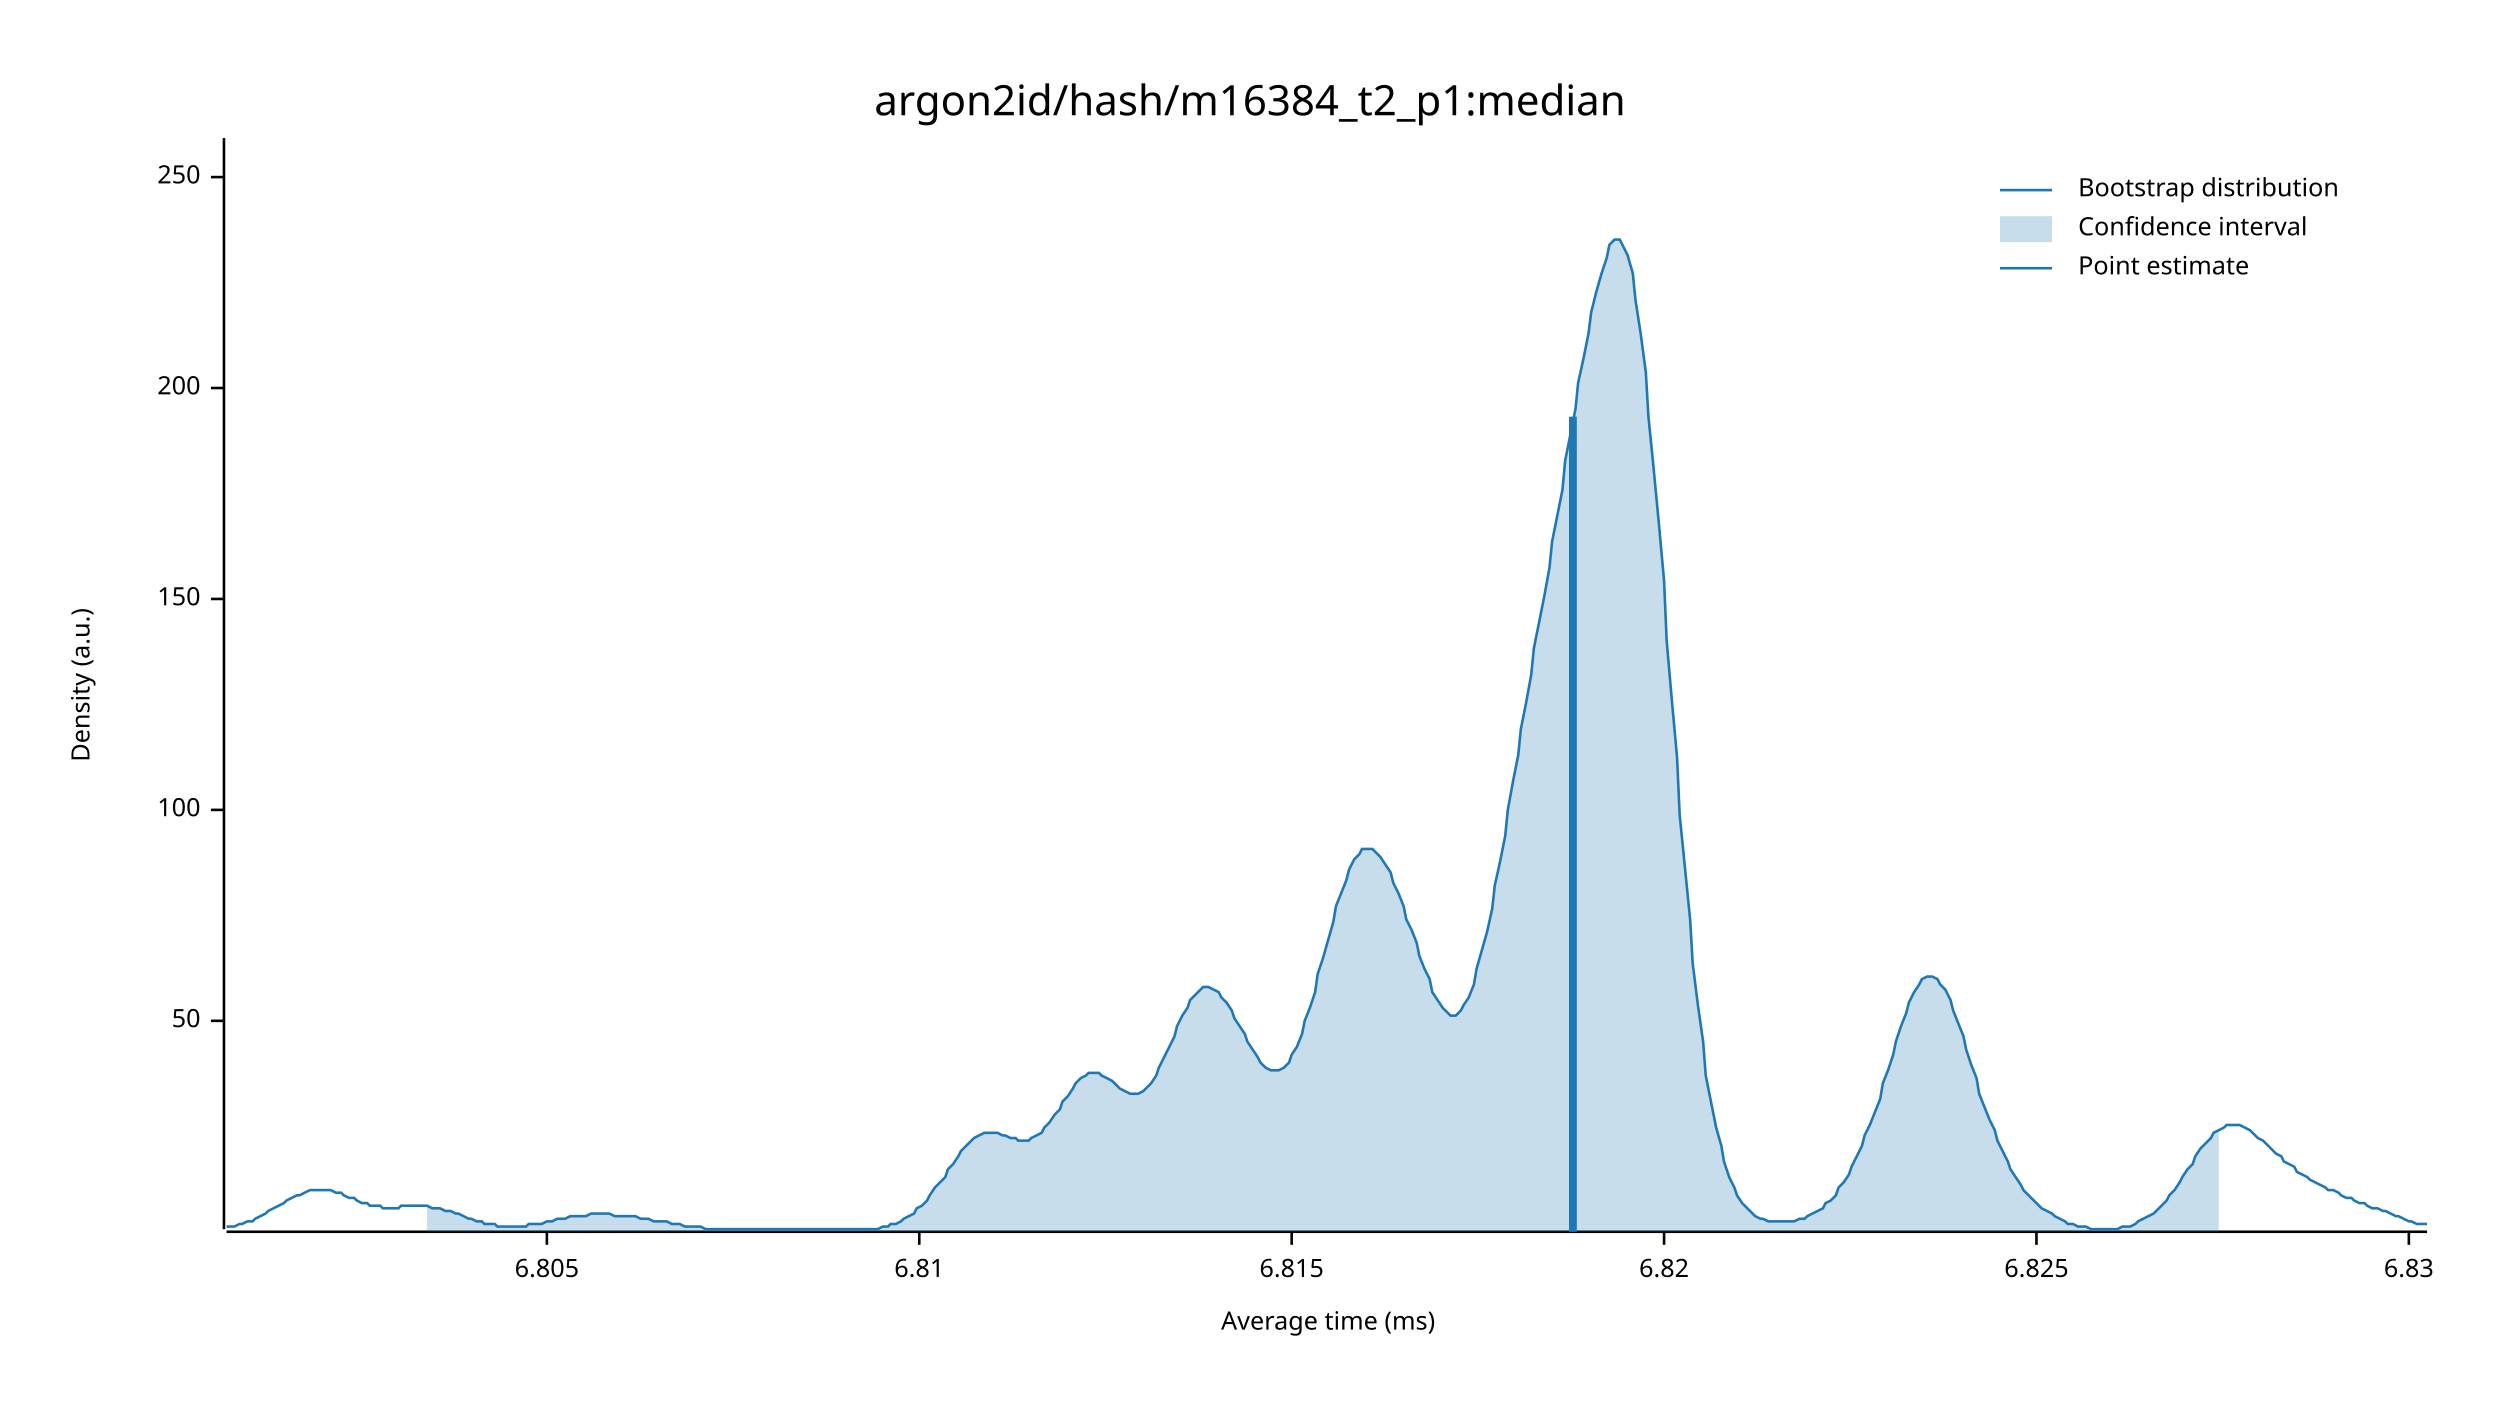
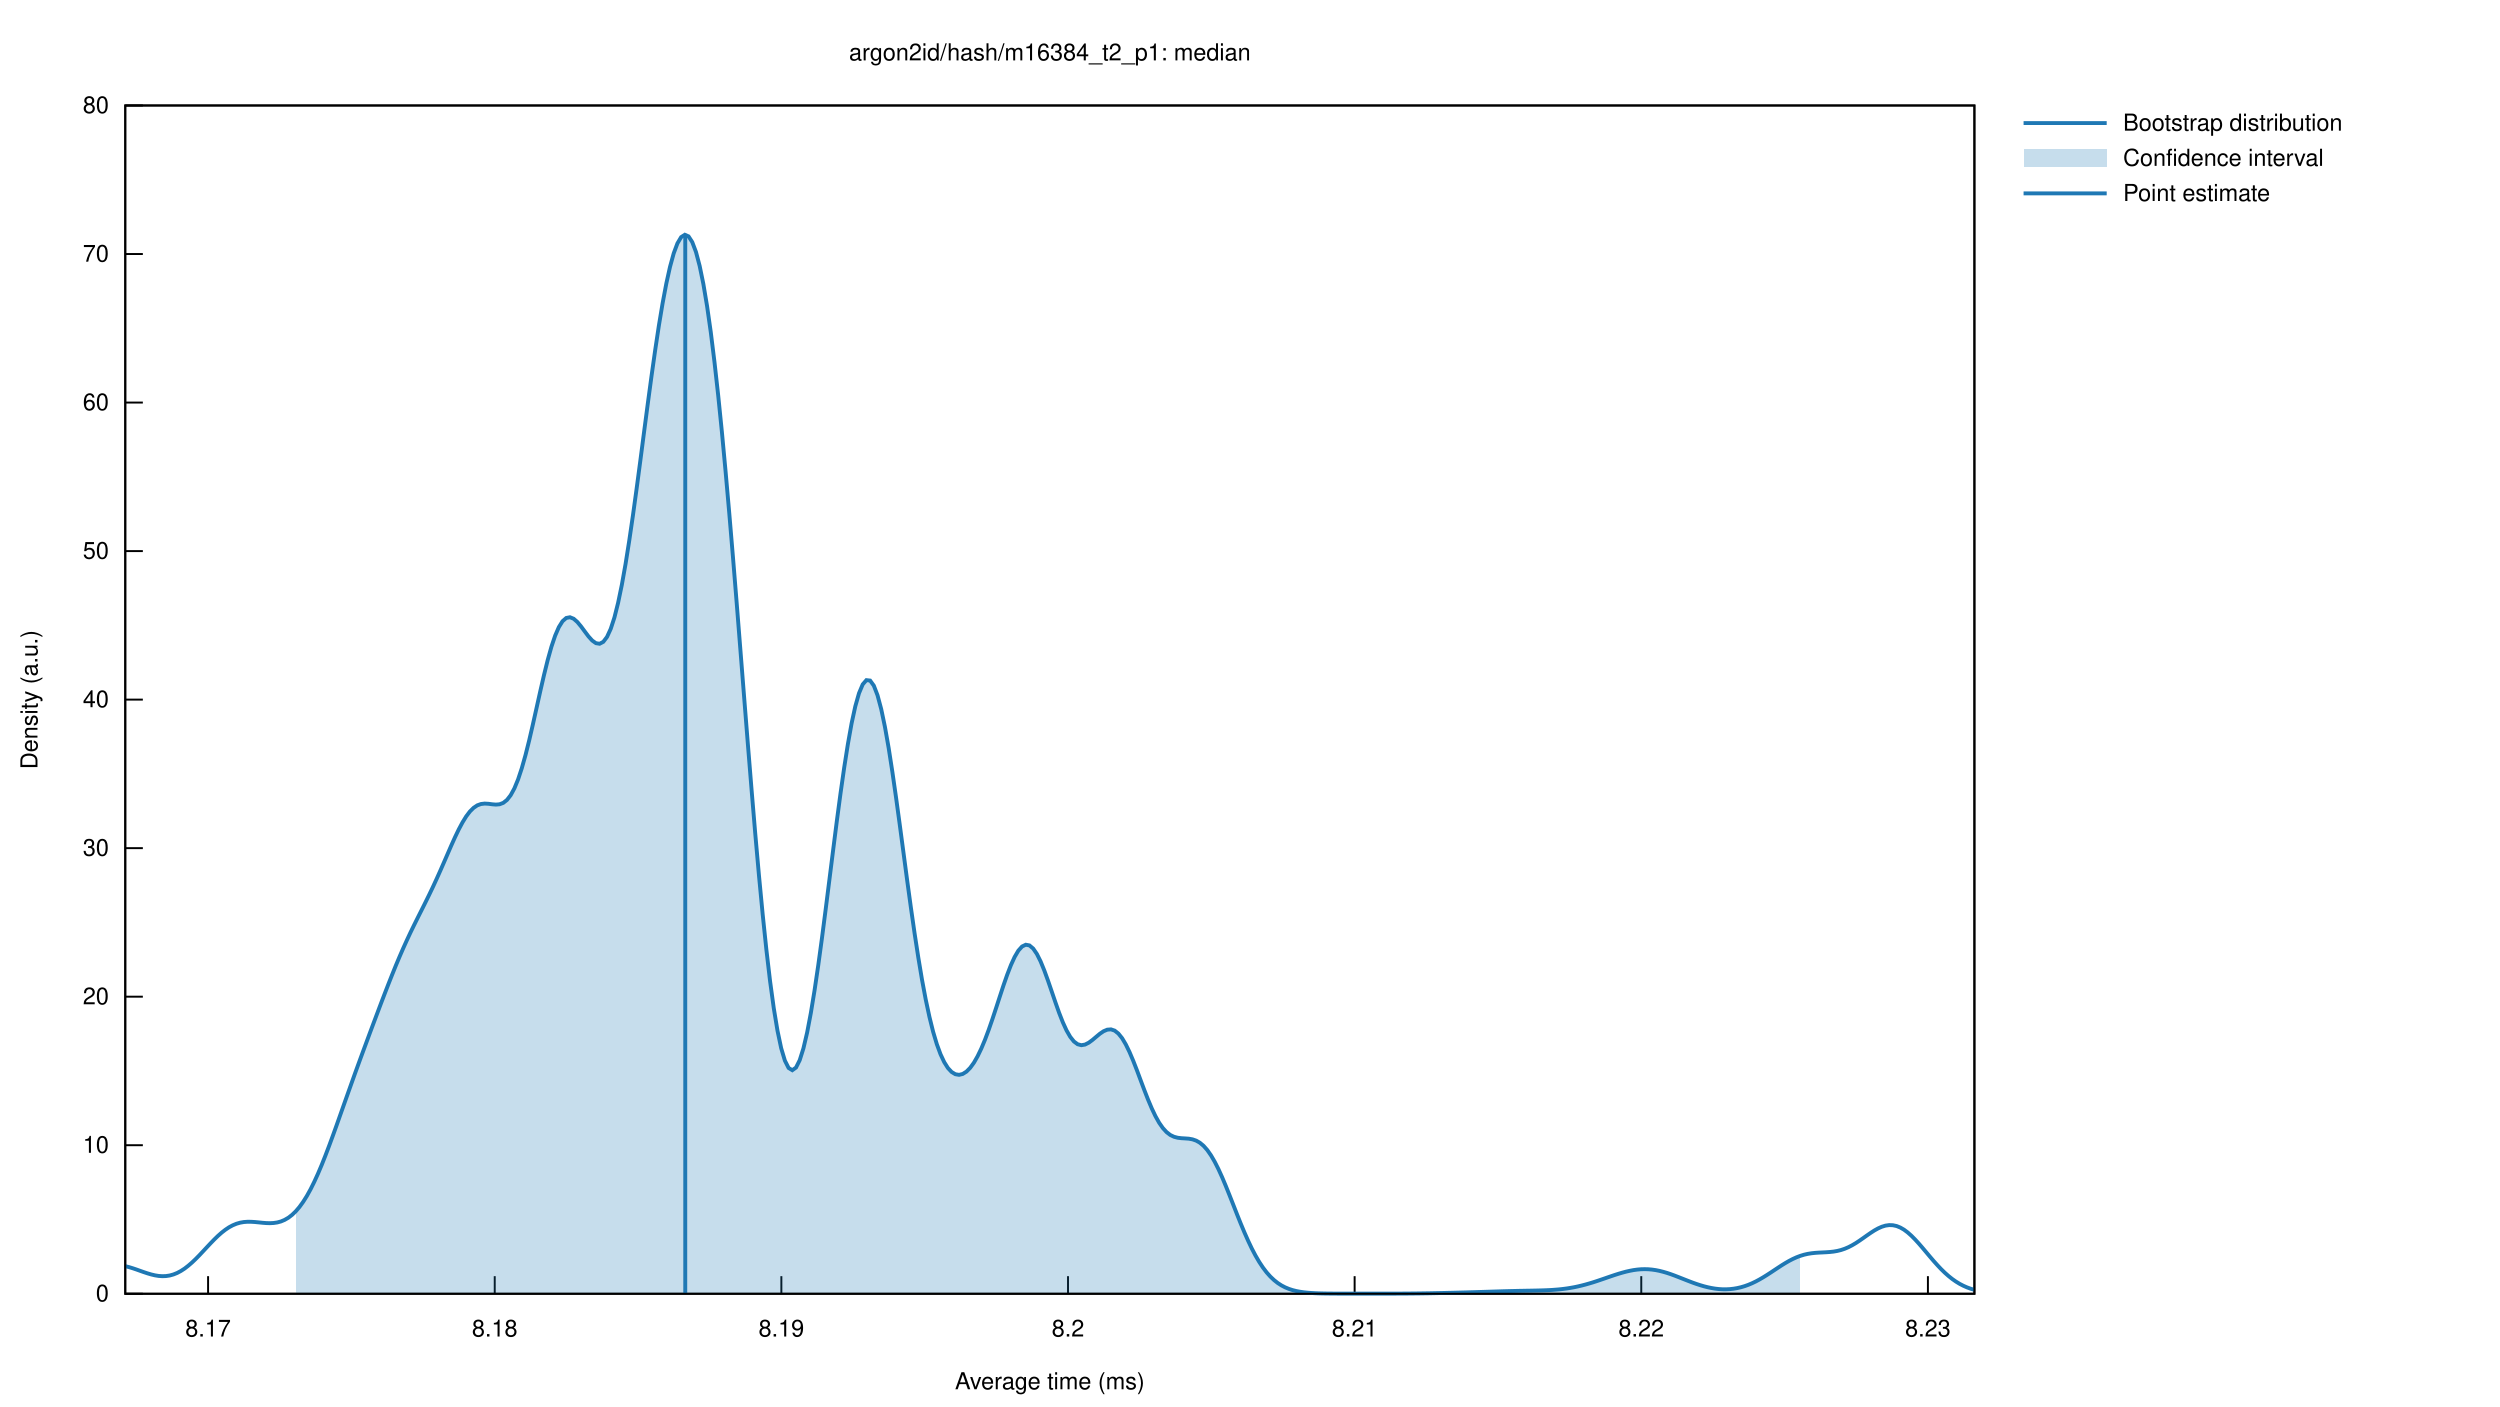
- <svg xmlns="http://www.w3.org/2000/svg" width="960" height="540" viewBox="0 0 960 540">
-   <text x="480" y="32" dy="0.76em" text-anchor="middle" font-family="sans-serif" font-size="16.129" opacity="1" fill="#000000">
- argon2id/hash/m16384_t2_p1:median
- </text>
-   <text x="27" y="263" dy="0.76em" text-anchor="middle" font-family="sans-serif" font-size="9.677" opacity="1" fill="#000000" transform="rotate(270, 27, 263)">
- Density (a.u.)
- </text>
-   <text x="510" y="513" dy="-0.5ex" text-anchor="middle" font-family="sans-serif" font-size="9.677" opacity="1" fill="#000000">
- Average time (ms)
- </text>
-   <polyline fill="none" opacity="1" stroke="#000000" stroke-width="1" points="86,53 86,472 " />
-   <text x="77" y="392" dy="0.5ex" text-anchor="end" font-family="sans-serif" font-size="9.677" opacity="1" fill="#000000">
- 50
- </text>
-   <polyline fill="none" opacity="1" stroke="#000000" stroke-width="1" points="81,392 86,392 " />
-   <text x="77" y="311" dy="0.5ex" text-anchor="end" font-family="sans-serif" font-size="9.677" opacity="1" fill="#000000">
- 100
- </text>
-   <polyline fill="none" opacity="1" stroke="#000000" stroke-width="1" points="81,311 86,311 " />
-   <text x="77" y="230" dy="0.5ex" text-anchor="end" font-family="sans-serif" font-size="9.677" opacity="1" fill="#000000">
- 150
- </text>
-   <polyline fill="none" opacity="1" stroke="#000000" stroke-width="1" points="81,230 86,230 " />
-   <text x="77" y="149" dy="0.5ex" text-anchor="end" font-family="sans-serif" font-size="9.677" opacity="1" fill="#000000">
- 200
- </text>
-   <polyline fill="none" opacity="1" stroke="#000000" stroke-width="1" points="81,149 86,149 " />
-   <text x="77" y="68" dy="0.5ex" text-anchor="end" font-family="sans-serif" font-size="9.677" opacity="1" fill="#000000">
- 250
- </text>
-   <polyline fill="none" opacity="1" stroke="#000000" stroke-width="1" points="81,68 86,68 " />
-   <polyline fill="none" opacity="1" stroke="#000000" stroke-width="1" points="87,473 932,473 " />
-   <text x="210" y="483" dy="0.76em" text-anchor="middle" font-family="sans-serif" font-size="9.677" opacity="1" fill="#000000">
- 6.805
- </text>
-   <polyline fill="none" opacity="1" stroke="#000000" stroke-width="1" points="210,473 210,478 " />
-   <text x="353" y="483" dy="0.76em" text-anchor="middle" font-family="sans-serif" font-size="9.677" opacity="1" fill="#000000">
- 6.81
- </text>
-   <polyline fill="none" opacity="1" stroke="#000000" stroke-width="1" points="353,473 353,478 " />
-   <text x="496" y="483" dy="0.76em" text-anchor="middle" font-family="sans-serif" font-size="9.677" opacity="1" fill="#000000">
- 6.815
- </text>
-   <polyline fill="none" opacity="1" stroke="#000000" stroke-width="1" points="496,473 496,478 " />
-   <text x="639" y="483" dy="0.76em" text-anchor="middle" font-family="sans-serif" font-size="9.677" opacity="1" fill="#000000">
- 6.82
- </text>
-   <polyline fill="none" opacity="1" stroke="#000000" stroke-width="1" points="639,473 639,478 " />
-   <text x="782" y="483" dy="0.76em" text-anchor="middle" font-family="sans-serif" font-size="9.677" opacity="1" fill="#000000">
- 6.825
- </text>
-   <polyline fill="none" opacity="1" stroke="#000000" stroke-width="1" points="782,473 782,478 " />
-   <text x="925" y="483" dy="0.76em" text-anchor="middle" font-family="sans-serif" font-size="9.677" opacity="1" fill="#000000">
- 6.83
- </text>
-   <polyline fill="none" opacity="1" stroke="#000000" stroke-width="1" points="925,473 925,478 " />
-   <polyline fill="none" opacity="1" stroke="#1F78B4" stroke-width="1" points="87,471 88,471 90,471 92,470 93,470 95,469 97,469 98,468 100,467 102,466 103,465 105,464 107,463 109,462 110,461 112,460 114,459 115,459 117,458 119,457 120,457 122,457 124,457 125,457 127,457 129,458 131,458 132,459 134,460 136,460 137,461 139,462 141,462 142,463 144,463 146,463 147,464 149,464 151,464 153,464 154,463 156,463 158,463 159,463 161,463 163,463 164,463 166,464 168,464 169,464 171,465 173,465 175,466 176,466 178,467 180,468 181,468 183,469 185,469 186,470 188,470 190,470 191,471 193,471 195,471 197,471 198,471 200,471 202,471 203,470 205,470 207,470 208,470 210,469 212,469 214,468 215,468 217,468 219,467 220,467 222,467 224,467 225,467 227,466 229,466 230,466 232,466 234,466 236,467 237,467 239,467 241,467 242,467 244,467 246,468 247,468 249,468 251,469 252,469 254,469 256,469 258,470 259,470 261,470 263,471 264,471 266,471 268,471 269,471 271,472 273,472 274,472 276,472 278,472 280,472 281,472 283,472 285,472 286,472 288,472 290,472 291,472 293,472 295,472 296,472 298,472 300,472 302,472 303,472 305,472 307,472 308,472 310,472 312,472 313,472 315,472 317,472 318,472 320,472 322,472 324,472 325,472 327,472 329,472 330,472 332,472 334,472 335,472 337,472 339,471 341,471 342,470 344,470 346,469 347,468 349,467 351,466 352,464 354,463 356,461 357,459 359,456 361,454 363,452 364,449 366,447 368,444 369,442 371,440 373,438 374,437 376,436 378,435 379,435 381,435 383,435 385,436 386,436 388,437 390,437 391,438 393,438 395,438 396,437 398,436 400,435 401,433 403,431 405,428 407,426 408,423 410,421 412,418 413,416 415,414 417,413 418,412 420,412 422,412 423,413 425,414 427,415 429,417 430,418 432,419 434,420 435,420 437,420 439,419 440,418 442,416 444,413 445,410 447,406 449,402 451,398 452,394 454,390 456,387 457,384 459,382 461,380 462,379 464,379 466,380 468,381 469,383 471,385 473,388 474,391 476,394 478,397 479,400 481,403 483,406 484,408 486,410 488,411 490,411 491,411 493,410 495,408 496,405 498,402 500,397 501,392 503,387 505,381 506,374 508,368 510,361 512,354 513,348 515,343 517,338 518,334 520,330 522,328 523,326 525,326 527,326 528,327 530,329 532,332 534,335 535,339 537,343 539,348 540,353 542,357 544,362 545,367 547,372 549,376 550,381 552,384 554,387 556,389 557,390 559,390 561,388 562,386 564,383 566,378 567,372 569,365 571,358 573,349 574,340 576,331 578,321 579,311 581,300 583,290 584,280 586,270 588,259 589,249 591,239 593,229 595,218 596,208 598,198 600,188 601,177 603,167 605,157 606,147 608,138 610,128 611,120 613,112 615,105 617,99 618,94 620,92 622,92 623,94 625,98 627,105 628,115 630,128 632,143 633,160 635,180 637,201 639,223 640,246 642,269 644,291 645,313 647,333 649,353 650,370 652,386 654,400 655,413 657,423 659,433 661,440 662,446 664,452 666,456 667,459 669,462 671,464 672,465 674,467 676,468 677,468 679,469 681,469 683,469 684,469 686,469 688,469 689,469 691,468 693,468 694,467 696,466 698,465 700,464 701,462 703,461 705,459 706,456 708,454 710,451 711,448 713,444 715,440 716,436 718,432 720,427 722,422 723,416 725,411 727,405 728,400 730,394 732,389 733,385 735,381 737,378 738,376 740,375 742,375 744,376 745,378 747,380 749,384 750,388 752,393 754,398 755,403 757,409 759,414 760,420 762,425 764,430 766,434 767,438 769,442 771,446 772,449 774,452 776,455 777,457 779,459 781,461 782,462 784,464 786,465 788,466 789,467 791,468 793,469 794,470 796,470 798,471 799,471 801,471 803,472 804,472 806,472 808,472 810,472 811,472 813,472 815,471 816,471 818,471 820,470 821,469 823,468 825,467 827,466 828,465 830,463 832,461 833,459 835,457 837,454 838,452 840,449 842,447 843,444 845,441 847,439 849,437 850,435 852,434 854,433 855,432 857,432 859,432 860,432 862,433 864,434 865,435 867,437 869,438 871,440 872,441 874,443 876,444 877,446 879,447 881,448 882,450 884,451 886,452 887,453 889,454 891,455 893,456 894,457 896,457 898,458 899,459 901,460 903,460 904,461 906,462 908,462 909,463 911,464 913,464 915,465 916,465 918,466 920,467 921,467 923,468 925,469 926,469 928,470 930,470 932,470 " />
-   <polygon opacity="0.25" fill="#1F78B4" points="164,463 166,464 168,464 169,464 171,465 173,465 175,466 176,466 178,467 180,468 181,468 183,469 185,469 186,470 188,470 190,470 191,471 193,471 195,471 197,471 198,471 200,471 202,471 203,470 205,470 207,470 208,470 210,469 212,469 214,468 215,468 217,468 219,467 220,467 222,467 224,467 225,467 227,466 229,466 230,466 232,466 234,466 236,467 237,467 239,467 241,467 242,467 244,467 246,468 247,468 249,468 251,469 252,469 254,469 256,469 258,470 259,470 261,470 263,471 264,471 266,471 268,471 269,471 271,472 273,472 274,472 276,472 278,472 280,472 281,472 283,472 285,472 286,472 288,472 290,472 291,472 293,472 295,472 296,472 298,472 300,472 302,472 303,472 305,472 307,472 308,472 310,472 312,472 313,472 315,472 317,472 318,472 320,472 322,472 324,472 325,472 327,472 329,472 330,472 332,472 334,472 335,472 337,472 339,471 341,471 342,470 344,470 346,469 347,468 349,467 351,466 352,464 354,463 356,461 357,459 359,456 361,454 363,452 364,449 366,447 368,444 369,442 371,440 373,438 374,437 376,436 378,435 379,435 381,435 383,435 385,436 386,436 388,437 390,437 391,438 393,438 395,438 396,437 398,436 400,435 401,433 403,431 405,428 407,426 408,423 410,421 412,418 413,416 415,414 417,413 418,412 420,412 422,412 423,413 425,414 427,415 429,417 430,418 432,419 434,420 435,420 437,420 439,419 440,418 442,416 444,413 445,410 447,406 449,402 451,398 452,394 454,390 456,387 457,384 459,382 461,380 462,379 464,379 466,380 468,381 469,383 471,385 473,388 474,391 476,394 478,397 479,400 481,403 483,406 484,408 486,410 488,411 490,411 491,411 493,410 495,408 496,405 498,402 500,397 501,392 503,387 505,381 506,374 508,368 510,361 512,354 513,348 515,343 517,338 518,334 520,330 522,328 523,326 525,326 527,326 528,327 530,329 532,332 534,335 535,339 537,343 539,348 540,353 542,357 544,362 545,367 547,372 549,376 550,381 552,384 554,387 556,389 557,390 559,390 561,388 562,386 564,383 566,378 567,372 569,365 571,358 573,349 574,340 576,331 578,321 579,311 581,300 583,290 584,280 586,270 588,259 589,249 591,239 593,229 595,218 596,208 598,198 600,188 601,177 603,167 605,157 606,147 608,138 610,128 611,120 613,112 615,105 617,99 618,94 620,92 622,92 623,94 625,98 627,105 628,115 630,128 632,143 633,160 635,180 637,201 639,223 640,246 642,269 644,291 645,313 647,333 649,353 650,370 652,386 654,400 655,413 657,423 659,433 661,440 662,446 664,452 666,456 667,459 669,462 671,464 672,465 674,467 676,468 677,468 679,469 681,469 683,469 684,469 686,469 688,469 689,469 691,468 693,468 694,467 696,466 698,465 700,464 701,462 703,461 705,459 706,456 708,454 710,451 711,448 713,444 715,440 716,436 718,432 720,427 722,422 723,416 725,411 727,405 728,400 730,394 732,389 733,385 735,381 737,378 738,376 740,375 742,375 744,376 745,378 747,380 749,384 750,388 752,393 754,398 755,403 757,409 759,414 760,420 762,425 764,430 766,434 767,438 769,442 771,446 772,449 774,452 776,455 777,457 779,459 781,461 782,462 784,464 786,465 788,466 789,467 791,468 793,469 794,470 796,470 798,471 799,471 801,471 803,472 804,472 806,472 808,472 810,472 811,472 813,472 815,471 816,471 818,471 820,470 821,469 823,468 825,467 827,466 828,465 830,463 832,461 833,459 835,457 837,454 838,452 840,449 842,447 843,444 845,441 847,439 849,437 850,435 852,434 852,473 164,473 " />
-   <polyline fill="none" opacity="1" stroke="#1F78B4" stroke-width="3" points="604,473 604,160 " />
-   <text x="798" y="68" dy="0.76em" text-anchor="start" font-family="sans-serif" font-size="9.677" opacity="1" fill="#000000">
- Bootstrap distribution
- </text>
-   <text x="798" y="83" dy="0.76em" text-anchor="start" font-family="sans-serif" font-size="9.677" opacity="1" fill="#000000">
- Confidence interval
- </text>
-   <text x="798" y="98" dy="0.76em" text-anchor="start" font-family="sans-serif" font-size="9.677" opacity="1" fill="#000000">
- Point estimate
- </text>
-   <polyline fill="none" opacity="1" stroke="#1F78B4" stroke-width="1" points="768,73 788,73 " />
-   <rect x="768" y="83" width="20" height="10" opacity="0.25" fill="#1F78B4" stroke="none" />
-   <polyline fill="none" opacity="1" stroke="#1F78B4" stroke-width="1" points="768,103 788,103 " />
+ <svg xmlns="http://www.w3.org/2000/svg" xmlns:xlink="http://www.w3.org/1999/xlink" viewBox="0 0 1280 720">
+   <g id="gnuplot_canvas">
+     <rect x="0" y="0" width="1280" height="720" fill="none" />
+     <defs>
+       <circle id="gpDot" r="0.5" stroke-width="0.5" stroke="currentColor" />
+       <path id="gpPt0" stroke-width="0.222" stroke="currentColor" d="M-1,0 h2 M0,-1 v2" />
+       <path id="gpPt1" stroke-width="0.222" stroke="currentColor" d="M-1,-1 L1,1 M1,-1 L-1,1" />
+       <path id="gpPt2" stroke-width="0.222" stroke="currentColor" d="M-1,0 L1,0 M0,-1 L0,1 M-1,-1 L1,1 M-1,1 L1,-1" />
+       <rect id="gpPt3" stroke-width="0.222" stroke="currentColor" x="-1" y="-1" width="2" height="2" />
+       <rect id="gpPt4" stroke-width="0.222" stroke="currentColor" fill="currentColor" x="-1" y="-1" width="2" height="2" />
+       <circle id="gpPt5" stroke-width="0.222" stroke="currentColor" cx="0" cy="0" r="1" />
+       <use xlink:href="#gpPt5" id="gpPt6" fill="currentColor" stroke="none" />
+       <path id="gpPt7" stroke-width="0.222" stroke="currentColor" d="M0,-1.33 L-1.33,0.67 L1.33,0.67 z" />
+       <use xlink:href="#gpPt7" id="gpPt8" fill="currentColor" stroke="none" />
+       <use xlink:href="#gpPt7" id="gpPt9" stroke="currentColor" transform="rotate(180)" />
+       <use xlink:href="#gpPt9" id="gpPt10" fill="currentColor" stroke="none" />
+       <use xlink:href="#gpPt3" id="gpPt11" stroke="currentColor" transform="rotate(45)" />
+       <use xlink:href="#gpPt11" id="gpPt12" fill="currentColor" stroke="none" />
+       <path id="gpPt13" stroke-width="0.222" stroke="currentColor" d="M0,1.330 L1.265,0.411 L0.782,-1.067 L-0.782,-1.076 L-1.265,0.411 z" />
+       <use xlink:href="#gpPt13" id="gpPt14" fill="currentColor" stroke="none" />
+       <filter id="textbox" filterUnits="objectBoundingBox" x="0" y="0" height="1" width="1">
+         <feFlood flood-color="white" flood-opacity="1" result="bgnd" />
+         <feComposite in="SourceGraphic" in2="bgnd" operator="atop" />
+       </filter>
+       <filter id="greybox" filterUnits="objectBoundingBox" x="0" y="0" height="1" width="1">
+         <feFlood flood-color="lightgrey" flood-opacity="1" result="grey" />
+         <feComposite in="SourceGraphic" in2="grey" operator="atop" />
+       </filter>
+     </defs>
+     <g fill="none" color="white" stroke="currentColor" stroke-width="1.00" stroke-linecap="butt" stroke-linejoin="miter">
+ </g>
+     <g fill="none" color="black" stroke="currentColor" stroke-width="1.00" stroke-linecap="butt" stroke-linejoin="miter">
+       <path stroke="black" d="M64.14,662.40 L73.14,662.40  " />
+       <g transform="translate(55.75,666.30)" stroke="none" fill="black" font-family="Helvetica" font-size="12.00" text-anchor="end">
+         <text>
+           <tspan font-family="Helvetica"> 0</tspan>
+         </text>
+       </g>
+     </g>
+     <g fill="none" color="black" stroke="currentColor" stroke-width="1.00" stroke-linecap="butt" stroke-linejoin="miter">
+       <path stroke="black" d="M64.14,586.35 L73.14,586.35  " />
+       <g transform="translate(55.75,590.25)" stroke="none" fill="black" font-family="Helvetica" font-size="12.00" text-anchor="end">
+         <text>
+           <tspan font-family="Helvetica"> 10</tspan>
+         </text>
+       </g>
+     </g>
+     <g fill="none" color="black" stroke="currentColor" stroke-width="1.00" stroke-linecap="butt" stroke-linejoin="miter">
+       <path stroke="black" d="M64.14,510.30 L73.14,510.30  " />
+       <g transform="translate(55.75,514.20)" stroke="none" fill="black" font-family="Helvetica" font-size="12.00" text-anchor="end">
+         <text>
+           <tspan font-family="Helvetica"> 20</tspan>
+         </text>
+       </g>
+     </g>
+     <g fill="none" color="black" stroke="currentColor" stroke-width="1.00" stroke-linecap="butt" stroke-linejoin="miter">
+       <path stroke="black" d="M64.14,434.25 L73.14,434.25  " />
+       <g transform="translate(55.75,438.15)" stroke="none" fill="black" font-family="Helvetica" font-size="12.00" text-anchor="end">
+         <text>
+           <tspan font-family="Helvetica"> 30</tspan>
+         </text>
+       </g>
+     </g>
+     <g fill="none" color="black" stroke="currentColor" stroke-width="1.00" stroke-linecap="butt" stroke-linejoin="miter">
+       <path stroke="black" d="M64.14,358.20 L73.14,358.20  " />
+       <g transform="translate(55.75,362.10)" stroke="none" fill="black" font-family="Helvetica" font-size="12.00" text-anchor="end">
+         <text>
+           <tspan font-family="Helvetica"> 40</tspan>
+         </text>
+       </g>
+     </g>
+     <g fill="none" color="black" stroke="currentColor" stroke-width="1.00" stroke-linecap="butt" stroke-linejoin="miter">
+       <path stroke="black" d="M64.14,282.16 L73.14,282.16  " />
+       <g transform="translate(55.75,286.06)" stroke="none" fill="black" font-family="Helvetica" font-size="12.00" text-anchor="end">
+         <text>
+           <tspan font-family="Helvetica"> 50</tspan>
+         </text>
+       </g>
+     </g>
+     <g fill="none" color="black" stroke="currentColor" stroke-width="1.00" stroke-linecap="butt" stroke-linejoin="miter">
+       <path stroke="black" d="M64.14,206.11 L73.14,206.11  " />
+       <g transform="translate(55.75,210.01)" stroke="none" fill="black" font-family="Helvetica" font-size="12.00" text-anchor="end">
+         <text>
+           <tspan font-family="Helvetica"> 60</tspan>
+         </text>
+       </g>
+     </g>
+     <g fill="none" color="black" stroke="currentColor" stroke-width="1.00" stroke-linecap="butt" stroke-linejoin="miter">
+       <path stroke="black" d="M64.14,130.06 L73.14,130.06  " />
+       <g transform="translate(55.75,133.96)" stroke="none" fill="black" font-family="Helvetica" font-size="12.00" text-anchor="end">
+         <text>
+           <tspan font-family="Helvetica"> 70</tspan>
+         </text>
+       </g>
+     </g>
+     <g fill="none" color="black" stroke="currentColor" stroke-width="1.00" stroke-linecap="butt" stroke-linejoin="miter">
+       <path stroke="black" d="M64.14,54.01 L73.14,54.01  " />
+       <g transform="translate(55.75,57.91)" stroke="none" fill="black" font-family="Helvetica" font-size="12.00" text-anchor="end">
+         <text>
+           <tspan font-family="Helvetica"> 80</tspan>
+         </text>
+       </g>
+     </g>
+     <g fill="none" color="black" stroke="currentColor" stroke-width="1.00" stroke-linecap="butt" stroke-linejoin="miter">
+       <path stroke="black" d="M106.54,662.40 L106.54,653.40  " />
+       <g transform="translate(106.54,684.30)" stroke="none" fill="black" font-family="Helvetica" font-size="12.00" text-anchor="middle">
+         <text>
+           <tspan font-family="Helvetica"> 8.17</tspan>
+         </text>
+       </g>
+     </g>
+     <g fill="none" color="black" stroke="currentColor" stroke-width="1.00" stroke-linecap="butt" stroke-linejoin="miter">
+       <path stroke="black" d="M253.30,662.40 L253.30,653.40  " />
+       <g transform="translate(253.30,684.30)" stroke="none" fill="black" font-family="Helvetica" font-size="12.00" text-anchor="middle">
+         <text>
+           <tspan font-family="Helvetica"> 8.18</tspan>
+         </text>
+       </g>
+     </g>
+     <g fill="none" color="black" stroke="currentColor" stroke-width="1.00" stroke-linecap="butt" stroke-linejoin="miter">
+       <path stroke="black" d="M400.06,662.40 L400.06,653.40  " />
+       <g transform="translate(400.06,684.30)" stroke="none" fill="black" font-family="Helvetica" font-size="12.00" text-anchor="middle">
+         <text>
+           <tspan font-family="Helvetica"> 8.19</tspan>
+         </text>
+       </g>
+     </g>
+     <g fill="none" color="black" stroke="currentColor" stroke-width="1.00" stroke-linecap="butt" stroke-linejoin="miter">
+       <path stroke="black" d="M546.82,662.40 L546.82,653.40  " />
+       <g transform="translate(546.82,684.30)" stroke="none" fill="black" font-family="Helvetica" font-size="12.00" text-anchor="middle">
+         <text>
+           <tspan font-family="Helvetica"> 8.2</tspan>
+         </text>
+       </g>
+     </g>
+     <g fill="none" color="black" stroke="currentColor" stroke-width="1.00" stroke-linecap="butt" stroke-linejoin="miter">
+       <path stroke="black" d="M693.57,662.40 L693.57,653.40  " />
+       <g transform="translate(693.57,684.30)" stroke="none" fill="black" font-family="Helvetica" font-size="12.00" text-anchor="middle">
+         <text>
+           <tspan font-family="Helvetica"> 8.21</tspan>
+         </text>
+       </g>
+     </g>
+     <g fill="none" color="black" stroke="currentColor" stroke-width="1.00" stroke-linecap="butt" stroke-linejoin="miter">
+       <path stroke="black" d="M840.33,662.40 L840.33,653.40  " />
+       <g transform="translate(840.33,684.30)" stroke="none" fill="black" font-family="Helvetica" font-size="12.00" text-anchor="middle">
+         <text>
+           <tspan font-family="Helvetica"> 8.22</tspan>
+         </text>
+       </g>
+     </g>
+     <g fill="none" color="black" stroke="currentColor" stroke-width="1.00" stroke-linecap="butt" stroke-linejoin="miter">
+       <path stroke="black" d="M987.09,662.40 L987.09,653.40  " />
+       <g transform="translate(987.09,684.30)" stroke="none" fill="black" font-family="Helvetica" font-size="12.00" text-anchor="middle">
+         <text>
+           <tspan font-family="Helvetica"> 8.23</tspan>
+         </text>
+       </g>
+     </g>
+     <g fill="none" color="black" stroke="currentColor" stroke-width="1.00" stroke-linecap="butt" stroke-linejoin="miter">
+ </g>
+     <g fill="none" color="black" stroke="currentColor" stroke-width="1.00" stroke-linecap="butt" stroke-linejoin="miter">
+       <path stroke="black" d="M64.14,54.01 L64.14,662.40 L1010.90,662.40 L1010.90,54.01 L64.14,54.01 Z  " />
+     </g>
+     <g fill="none" color="black" stroke="currentColor" stroke-width="1.00" stroke-linecap="butt" stroke-linejoin="miter">
+ </g>
+     <g id="gnuplot_plot_1">
+       <g fill="none" color="white" stroke="black" stroke-width="2.00" stroke-linecap="butt" stroke-linejoin="miter">
+ </g>
+       <g fill="none" color="black" stroke="currentColor" stroke-width="2.00" stroke-linecap="butt" stroke-linejoin="miter">
+         <g transform="translate(1087.02,66.91)" stroke="none" fill="black" font-family="Helvetica" font-size="12.00" text-anchor="start">
+           <text>
+             <tspan font-family="Helvetica">Bootstrap distribution</tspan>
+           </text>
+         </g>
+       </g>
+       <g fill="none" color="black" stroke="currentColor" stroke-width="2.00" stroke-linecap="butt" stroke-linejoin="miter">
+         <path stroke="rgb( 31, 120, 180)" d="M1036.07,63.01 L1078.63,63.01 M64.14,648.28 L66.04,648.76 L67.93,649.34 L69.83,649.98 L71.73,650.66 L73.63,651.33   L75.52,651.96 L77.42,652.52 L79.32,652.97 L81.22,653.28 L83.11,653.41 L85.01,653.34 L86.91,653.05 L88.81,652.52   L90.70,651.76 L92.60,650.75 L94.50,649.52 L96.39,648.06 L98.29,646.42 L100.19,644.61 L102.09,642.68 L103.98,640.66   L105.88,638.62 L107.78,636.60 L109.68,634.64 L111.57,632.80 L113.47,631.12 L115.37,629.64 L117.26,628.37 L119.16,627.35   L121.06,626.56 L122.96,626.01 L124.85,625.68 L126.75,625.54 L128.65,625.56 L130.55,625.68 L132.44,625.86 L134.34,626.06   L136.24,626.21 L138.14,626.27 L140.03,626.18 L141.93,625.90 L143.83,625.39 L145.72,624.59 L147.62,623.49 L149.52,622.03   L151.42,620.20 L153.31,617.99 L155.21,615.36 L157.11,612.34 L159.01,608.91 L160.90,605.10 L162.80,600.94 L164.70,596.46   L166.59,591.70 L168.49,586.71 L170.39,581.56 L172.29,576.28 L174.18,570.94 L176.08,565.57 L177.98,560.21 L179.88,554.88   L181.77,549.59 L183.67,544.36 L185.57,539.18 L187.47,534.04 L189.36,528.93 L191.26,523.85 L193.16,518.79 L195.05,513.77   L196.95,508.80 L198.85,503.90 L200.75,499.10 L202.64,494.42 L204.54,489.90 L206.44,485.53 L208.34,481.34 L210.23,477.30   L212.13,473.40 L214.03,469.58 L215.93,465.81 L217.82,462.02 L219.72,458.16 L221.62,454.19 L223.51,450.09 L225.41,445.86   L227.31,441.52 L229.21,437.14 L231.10,432.79 L233.00,428.58 L234.90,424.63 L236.80,421.07 L238.69,417.99 L240.59,415.48   L242.49,413.60 L244.38,412.33 L246.28,411.65 L248.18,411.43 L250.08,411.54 L251.97,411.79 L253.87,411.95 L255.77,411.79   L257.67,411.07 L259.56,409.58 L261.46,407.15 L263.36,403.66 L265.26,399.05 L267.15,393.34 L269.05,386.62 L270.95,379.05   L272.84,370.88 L274.74,362.36 L276.64,353.82 L278.54,345.56 L280.43,337.91 L282.33,331.13 L284.23,325.47 L286.13,321.08   L288.02,318.06 L289.92,316.40 L291.82,316.03 L293.72,316.80 L295.61,318.46 L297.51,320.75 L299.41,323.32 L301.30,325.83   L303.20,327.94 L305.10,329.30 L307.00,329.61 L308.89,328.61 L310.79,326.11 L312.69,321.97 L314.59,316.13 L316.48,308.59   L318.38,299.42 L320.28,288.78 L322.17,276.84 L324.07,263.83 L325.97,250.03 L327.87,235.72 L329.76,221.19 L331.66,206.74   L333.56,192.65 L335.46,179.21 L337.35,166.67 L339.25,155.26 L341.15,145.18 L343.05,136.61 L344.94,129.71 L346.84,124.61   L348.74,121.41 L350.63,120.19 L352.53,121.02 L354.43,123.95 L356.33,128.98 L358.22,136.14 L360.12,145.40 L362.02,156.73   L363.92,170.07 L365.81,185.33 L367.71,202.41 L369.61,221.16 L371.50,241.41 L373.40,262.95 L375.30,285.55 L377.20,308.94   L379.09,332.82 L380.99,356.88 L382.89,380.78 L384.79,404.18 L386.68,426.74 L388.58,448.13 L390.48,468.04 L392.38,486.19   L394.27,502.31 L396.17,516.20 L398.07,527.69 L399.96,536.66 L401.86,543.03 L403.76,546.79 L405.66,547.95 L407.55,546.59   L409.45,542.81 L411.35,536.77 L413.25,528.66 L415.14,518.71 L417.04,507.14 L418.94,494.25 L420.84,480.33 L422.73,465.68   L424.63,450.62 L426.53,435.50 L428.42,420.64 L430.32,406.38 L432.22,393.05 L434.12,380.96 L436.01,370.40 L437.91,361.65   L439.81,354.93 L441.71,350.41 L443.60,348.23 L445.50,348.45 L447.40,351.05 L449.29,355.98 L451.19,363.09 L453.09,372.17   L454.99,382.95 L456.88,395.13 L458.78,408.36 L460.68,422.29 L462.58,436.54 L464.47,450.76 L466.37,464.64 L468.27,477.88   L470.17,490.25 L472.06,501.57 L473.96,511.71 L475.86,520.60 L477.75,528.23 L479.65,534.61 L481.55,539.78 L483.45,543.83   L485.34,546.83 L487.24,548.86 L489.14,550.00 L491.04,550.32 L492.93,549.86 L494.83,548.66 L496.73,546.74 L498.63,544.12   L500.52,540.82 L502.42,536.87 L504.32,532.33 L506.21,527.28 L508.11,521.80 L510.01,516.06 L511.91,510.21 L513.80,504.46   L515.70,499.02 L517.60,494.11 L519.50,489.95 L521.39,486.73 L523.29,484.61 L525.19,483.70 L527.08,484.05 L528.98,485.65   L530.88,488.42 L532.78,492.22 L534.67,496.85 L536.57,502.07 L538.47,507.61 L540.37,513.19 L542.26,518.54 L544.16,523.40   L546.06,527.56 L547.96,530.87 L549.85,533.24 L551.75,534.65 L553.65,535.14 L555.54,534.82 L557.44,533.86 L559.34,532.46   L561.24,530.85 L563.13,529.28 L565.03,527.99 L566.93,527.19 L568.83,527.04 L570.72,527.68 L572.62,529.19 L574.52,531.55   L576.41,534.74 L578.31,538.64 L580.21,543.12 L582.11,547.99 L584.00,553.06 L585.90,558.13 L587.80,562.99 L589.70,567.49   L591.59,571.47 L593.49,574.86 L595.39,577.58 L597.29,579.65 L599.18,581.11 L601.08,582.02 L602.98,582.53 L604.87,582.76   L606.77,582.87 L608.67,583.01 L610.57,583.35 L612.46,584.01 L614.36,585.10 L616.26,586.70 L618.16,588.86 L620.05,591.58   L621.95,594.85 L623.85,598.61 L625.75,602.79 L627.64,607.29 L629.54,612.01 L631.44,616.84 L633.33,621.67 L635.23,626.41   L637.13,630.96 L639.03,635.25 L640.92,639.23 L642.82,642.86 L644.72,646.11 L646.62,648.98 L648.51,651.47 L650.41,653.60   L652.31,655.40 L654.20,656.90 L656.10,658.13 L658.00,659.12 L659.90,659.91 L661.79,660.53 L663.69,661.01 L665.59,661.37   L667.49,661.65 L669.38,661.85 L671.28,662.00 L673.18,662.11 L675.08,662.19 L676.97,662.24 L678.87,662.28 L680.77,662.30   L682.66,662.32 L684.56,662.33 L686.46,662.34 L688.36,662.34 L690.25,662.34 L692.15,662.34 L694.05,662.35 L695.95,662.35   L697.84,662.35 L699.74,662.35 L701.64,662.35 L703.54,662.35 L705.43,662.35 L707.33,662.35 L709.23,662.35 L711.12,662.35   L713.02,662.34 L714.92,662.33 L716.82,662.33 L718.71,662.31 L720.61,662.30 L722.51,662.28 L724.41,662.26 L726.30,662.24   L728.20,662.21 L730.10,662.18 L731.99,662.15 L733.89,662.11 L735.79,662.07 L737.69,662.03 L739.58,661.99 L741.48,661.94   L743.38,661.90 L745.28,661.85 L747.17,661.80 L749.07,661.75 L750.97,661.70 L752.87,661.64 L754.76,661.59 L756.66,661.53   L758.56,661.47 L760.45,661.41 L762.35,661.35 L764.25,661.29 L766.15,661.23 L768.04,661.17 L769.94,661.11 L771.84,661.06   L773.74,661.01 L775.63,660.97 L777.53,660.92 L779.43,660.89 L781.32,660.85 L783.22,660.82 L785.12,660.78 L787.02,660.74   L788.91,660.69 L790.81,660.63 L792.71,660.55 L794.61,660.45 L796.50,660.31 L798.40,660.15 L800.30,659.94 L802.20,659.69   L804.09,659.39 L805.99,659.05 L807.89,658.65 L809.78,658.20 L811.68,657.71 L813.58,657.17 L815.48,656.60 L817.37,655.99   L819.27,655.35 L821.17,654.70 L823.07,654.04 L824.96,653.39 L826.86,652.75 L828.76,652.15 L830.66,651.59 L832.55,651.08   L834.45,650.65 L836.35,650.29 L838.24,650.03 L840.14,649.86 L842.04,649.81 L843.94,649.86 L845.83,650.03 L847.73,650.30   L849.63,650.68 L851.53,651.16 L853.42,651.71 L855.32,652.34 L857.22,653.03 L859.11,653.76 L861.01,654.51 L862.91,655.26   L864.81,656.00 L866.70,656.72 L868.60,657.39 L870.50,658.01 L872.40,658.57 L874.29,659.05 L876.19,659.45 L878.09,659.77   L879.99,659.99 L881.88,660.11 L883.78,660.12 L885.68,660.03 L887.57,659.82 L889.47,659.50 L891.37,659.06 L893.27,658.50   L895.16,657.82 L897.06,657.02 L898.96,656.11 L900.86,655.09 L902.75,653.99 L904.65,652.81 L906.55,651.58 L908.45,650.32   L910.34,649.07 L912.24,647.83 L914.14,646.66 L916.03,645.57 L917.93,644.59 L919.83,643.73 L921.73,643.01 L923.62,642.43   L925.52,641.99 L927.42,641.68 L929.32,641.47 L931.21,641.34 L933.11,641.25 L935.01,641.15 L936.90,641.02 L938.80,640.81   L940.70,640.48 L942.60,640.01 L944.49,639.37 L946.39,638.56 L948.29,637.58 L950.19,636.46 L952.08,635.21 L953.98,633.89   L955.88,632.54 L957.78,631.23 L959.67,630.01 L961.57,628.95 L963.47,628.10 L965.36,627.52 L967.26,627.25 L969.16,627.32   L971.06,627.73 L972.95,628.50 L974.85,629.60 L976.75,631.02 L978.65,632.71 L980.54,634.62 L982.44,636.70 L984.34,638.90   L986.23,641.15 L988.13,643.41 L990.03,645.63 L991.93,647.75 L993.82,649.76 L995.72,651.61 L997.62,653.30 L999.52,654.82   L1001.41,656.15 L1003.31,657.31 L1005.21,658.30 L1007.11,659.14 L1009.00,659.83 L1010.90,660.40  " />
+       </g>
+     </g>
+     <g id="gnuplot_plot_2">
+       <g fill="none" color="white" stroke="rgb( 31, 120, 180)" stroke-width="1.00" stroke-linecap="butt" stroke-linejoin="miter">
+ </g>
+       <g fill="none" color="black" stroke="currentColor" stroke-width="1.00" stroke-linecap="butt" stroke-linejoin="miter">
+         <g transform="translate(1087.02,84.91)" stroke="none" fill="black" font-family="Helvetica" font-size="12.00" text-anchor="start">
+           <text>
+             <tspan font-family="Helvetica">Confidence interval</tspan>
+           </text>
+         </g>
+       </g>
+       <g fill="none" color="black" stroke="currentColor" stroke-width="1.00" stroke-linecap="butt" stroke-linejoin="miter">
+         <g stroke="none" shape-rendering="crispEdges">
+           <polygon fill="rgb( 31, 120, 180)" fill-opacity="0.25" points="1036.07,85.51 1078.63,85.51 1078.63,76.51 1036.07,76.51 " />
+           <polygon fill="rgb( 31, 120, 180)" fill-opacity="0.25" points="151.42,620.20 153.31,617.99 155.21,615.36 157.11,612.34 159.01,608.91 160.90,605.10 162.80,600.94 164.70,596.46 166.59,591.70 168.49,586.71 170.39,581.56 172.29,576.28 174.18,570.94 176.08,565.57 177.98,560.21 179.88,554.88 181.77,549.59 183.67,544.36 185.57,539.18 187.47,534.04 189.36,528.93 191.26,523.85 193.16,518.79 195.05,513.77 196.95,508.80 198.85,503.90 200.75,499.10 202.64,494.42 204.54,489.90 206.44,485.53 208.34,481.34 210.23,477.30 212.13,473.40 214.03,469.58 215.93,465.81 217.82,462.02 219.72,458.16 221.62,454.19 223.51,450.09 225.41,445.86 227.31,441.52 229.21,437.14 231.10,432.79 233.00,428.58 234.90,424.63 236.80,421.07 238.69,417.99 240.59,415.48 242.49,413.60 244.38,412.33 246.28,411.65 248.18,411.43 250.08,411.54 251.97,411.79 253.87,411.95 255.77,411.79 257.67,411.07 259.56,409.58 261.46,407.15 263.36,403.66 265.26,399.05 267.15,393.34 269.05,386.62 270.95,379.05 272.84,370.88 274.74,362.36 276.64,353.82 278.54,345.56 280.43,337.91 282.33,331.13 284.23,325.47 286.13,321.08 288.02,318.06 289.92,316.40 291.82,316.03 293.72,316.80 295.61,318.46 297.51,320.75 299.41,323.32 301.30,325.83 303.20,327.94 305.10,329.30 307.00,329.61 308.89,328.61 310.79,326.11 312.69,321.97 314.59,316.13 316.48,308.59 318.38,299.42 320.28,288.78 322.17,276.84 324.07,263.83 325.97,250.03 327.87,235.72 329.76,221.19 331.66,206.74 333.56,192.65 335.46,179.21 337.35,166.67 339.25,155.26 341.15,145.18 343.05,136.61 344.94,129.71 346.84,124.61 348.74,121.41 350.63,120.19 352.53,121.02 354.43,123.95 356.33,128.98 358.22,136.14 360.12,145.40 362.02,156.73 363.92,170.07 365.81,185.33 367.71,202.41 369.61,221.16 371.50,241.41 373.40,262.95 375.30,285.55 377.20,308.94 379.09,332.82 380.99,356.88 382.89,380.78 384.79,404.18 386.68,426.74 388.58,448.13 390.48,468.04 392.38,486.19 394.27,502.31 396.17,516.20 398.07,527.69 399.96,536.66 401.86,543.03 403.76,546.79 405.66,547.95 407.55,546.59 409.45,542.81 411.35,536.77 413.25,528.66 415.14,518.71 417.04,507.14 418.94,494.25 420.84,480.33 422.73,465.68 424.63,450.62 426.53,435.50 428.42,420.64 430.32,406.38 432.22,393.05 434.12,380.96 436.01,370.40 437.91,361.65 439.81,354.93 441.71,350.41 443.60,348.23 445.50,348.45 447.40,351.05 449.29,355.98 451.19,363.09 453.09,372.17 454.99,382.95 456.88,395.13 458.78,408.36 460.68,422.29 462.58,436.54 464.47,450.76 466.37,464.64 468.27,477.88 470.17,490.25 472.06,501.57 473.96,511.71 475.86,520.60 477.75,528.23 479.65,534.61 481.55,539.78 483.45,543.83 485.34,546.83 487.24,548.86 489.14,550.00 491.04,550.32 492.93,549.86 494.83,548.66 496.73,546.74 498.63,544.12 500.52,540.82 502.42,536.87 504.32,532.33 506.21,527.28 508.11,521.80 510.01,516.06 511.91,510.21 513.80,504.46 515.70,499.02 517.60,494.11 519.50,489.95 521.39,486.73 523.29,484.61 525.19,483.70 527.08,484.05 528.98,485.65 530.88,488.42 532.78,492.22 534.67,496.85 536.57,502.07 538.47,507.61 540.37,513.19 542.26,518.54 544.16,523.40 546.06,527.56 547.96,530.87 549.85,533.24 551.75,534.65 553.65,535.14 555.54,534.82 557.44,533.86 559.34,532.46 561.24,530.85 563.13,529.28 565.03,527.99 566.93,527.19 568.83,527.04 570.72,527.68 572.62,529.19 574.52,531.55 576.41,534.74 578.31,538.64 580.21,543.12 582.11,547.99 584.00,553.06 585.90,558.13 587.80,562.99 589.70,567.49 591.59,571.47 593.49,574.86 595.39,577.58 597.29,579.65 599.18,581.11 601.08,582.02 602.98,582.53 604.87,582.76 606.77,582.87 608.67,583.01 610.57,583.35 612.46,584.01 614.36,585.10 616.26,586.70 618.16,588.86 620.05,591.58 621.95,594.85 623.85,598.61 625.75,602.79 627.64,607.29 629.54,612.01 631.44,616.84 633.33,621.67 635.23,626.41 637.13,630.96 639.03,635.25 640.92,639.23 642.82,642.86 644.72,646.11 646.62,648.98 648.51,651.47 650.41,653.60 652.31,655.40 654.20,656.90 656.10,658.13 658.00,659.12 659.90,659.91 661.79,660.53 663.69,661.01 665.59,661.37 667.49,661.65 669.38,661.85 671.28,662.00 673.18,662.11 675.08,662.19 676.97,662.24 678.87,662.28 680.77,662.30 682.66,662.32 684.56,662.33 686.46,662.34 688.36,662.34 690.25,662.34 692.15,662.34 694.05,662.35 695.95,662.35 697.84,662.35 699.74,662.35 701.64,662.35 703.54,662.35 705.43,662.35 707.33,662.35 709.23,662.35 711.12,662.35 713.02,662.34 714.92,662.33 716.82,662.33 718.71,662.31 720.61,662.30 722.51,662.28 724.41,662.26 726.30,662.24 728.20,662.21 730.10,662.18 731.99,662.15 733.89,662.11 735.79,662.07 737.69,662.03 739.58,661.99 741.48,661.94 743.38,661.90 745.28,661.85 747.17,661.80 749.07,661.75 750.97,661.70 752.87,661.64 754.76,661.59 756.66,661.53 758.56,661.47 760.45,661.41 762.35,661.35 764.25,661.29 766.15,661.23 768.04,661.17 769.94,661.11 771.84,661.06 773.74,661.01 775.63,660.97 777.53,660.92 779.43,660.89 781.32,660.85 783.22,660.82 785.12,660.78 787.02,660.74 788.91,660.69 790.81,660.63 792.71,660.55 794.61,660.45 796.50,660.31 798.40,660.15 800.30,659.94 802.20,659.69 804.09,659.39 805.99,659.05 807.89,658.65 809.78,658.20 811.68,657.71 813.58,657.17 815.48,656.60 817.37,655.99 819.27,655.35 821.17,654.70 823.07,654.04 824.96,653.39 826.86,652.75 828.76,652.15 830.66,651.59 832.55,651.08 834.45,650.65 836.35,650.29 838.24,650.03 840.14,649.86 842.04,649.81 843.94,649.86 845.83,650.03 847.73,650.30 849.63,650.68 851.53,651.16 853.42,651.71 855.32,652.34 857.22,653.03 859.11,653.76 861.01,654.51 862.91,655.26 864.81,656.00 866.70,656.72 868.60,657.39 870.50,658.01 872.40,658.57 874.29,659.05 876.19,659.45 878.09,659.77 879.99,659.99 881.88,660.11 883.78,660.12 885.68,660.03 887.57,659.82 889.47,659.50 891.37,659.06 893.27,658.50 895.16,657.82 897.06,657.02 898.96,656.11 900.86,655.09 902.75,653.99 904.65,652.81 906.55,651.58 908.45,650.32 910.34,649.07 912.24,647.83 914.14,646.66 916.03,645.57 917.93,644.59 919.83,643.73 921.73,643.01 921.73,662.40 919.83,662.40 917.93,662.40 916.03,662.40 914.14,662.40 912.24,662.40 910.34,662.40 908.45,662.40 906.55,662.40 904.65,662.40 902.75,662.40 900.86,662.40 898.96,662.40 897.06,662.40 895.16,662.40 893.27,662.40 891.37,662.40 889.47,662.40 887.57,662.40 885.68,662.40 883.78,662.40 881.88,662.40 879.99,662.40 878.09,662.40 876.19,662.40 874.29,662.40 872.40,662.40 870.50,662.40 868.60,662.40 866.70,662.40 864.81,662.40 862.91,662.40 861.01,662.40 859.11,662.40 857.22,662.40 855.32,662.40 853.42,662.40 851.53,662.40 849.63,662.40 847.73,662.40 845.83,662.40 843.94,662.40 842.04,662.40 840.14,662.40 838.24,662.40 836.35,662.40 834.45,662.40 832.55,662.40 830.66,662.40 828.76,662.40 826.86,662.40 824.96,662.40 823.07,662.40 821.17,662.40 819.27,662.40 817.37,662.40 815.48,662.40 813.58,662.40 811.68,662.40 809.78,662.40 807.89,662.40 805.99,662.40 804.09,662.40 802.20,662.40 800.30,662.40 798.40,662.40 796.50,662.40 794.61,662.40 792.71,662.40 790.81,662.40 788.91,662.40 787.02,662.40 785.12,662.40 783.22,662.40 781.32,662.40 779.43,662.40 777.53,662.40 775.63,662.40 773.74,662.40 771.84,662.40 769.94,662.40 768.04,662.40 766.15,662.40 764.25,662.40 762.35,662.40 760.45,662.40 758.56,662.40 756.66,662.40 754.76,662.40 752.87,662.40 750.97,662.40 749.07,662.40 747.17,662.40 745.28,662.40 743.38,662.40 741.48,662.40 739.58,662.40 737.69,662.40 735.79,662.40 733.89,662.40 731.99,662.40 730.10,662.40 728.20,662.40 726.30,662.40 724.41,662.40 722.51,662.40 720.61,662.40 718.71,662.40 716.82,662.40 714.92,662.40 713.02,662.40 711.12,662.40 709.23,662.40 707.33,662.40 705.43,662.40 703.54,662.40 701.64,662.40 699.74,662.40 697.84,662.40 695.95,662.40 694.05,662.40 692.15,662.40 690.25,662.40 688.36,662.40 686.46,662.40 684.56,662.40 682.66,662.40 680.77,662.40 678.87,662.40 676.97,662.40 675.08,662.40 673.18,662.40 671.28,662.40 669.38,662.40 667.49,662.40 665.59,662.40 663.69,662.40 661.79,662.40 659.90,662.40 658.00,662.40 656.10,662.40 654.20,662.40 652.31,662.40 650.41,662.40 648.51,662.40 646.62,662.40 644.72,662.40 642.82,662.40 640.92,662.40 639.03,662.40 637.13,662.40 635.23,662.40 633.33,662.40 631.44,662.40 629.54,662.40 627.64,662.40 625.75,662.40 623.85,662.40 621.95,662.40 620.05,662.40 618.16,662.40 616.26,662.40 614.36,662.40 612.46,662.40 610.57,662.40 608.67,662.40 606.77,662.40 604.87,662.40 602.98,662.40 601.08,662.40 599.18,662.40 597.29,662.40 595.39,662.40 593.49,662.40 591.59,662.40 589.70,662.40 587.80,662.40 585.90,662.40 584.00,662.40 582.11,662.40 580.21,662.40 578.31,662.40 576.41,662.40 574.52,662.40 572.62,662.40 570.72,662.40 568.83,662.40 566.93,662.40 565.03,662.40 563.13,662.40 561.24,662.40 559.34,662.40 557.44,662.40 555.54,662.40 553.65,662.40 551.75,662.40 549.85,662.40 547.96,662.40 546.06,662.40 544.16,662.40 542.26,662.40 540.37,662.40 538.47,662.40 536.57,662.40 534.67,662.40 532.78,662.40 530.88,662.40 528.98,662.40 527.08,662.40 525.19,662.40 523.29,662.40 521.39,662.40 519.50,662.40 517.60,662.40 515.70,662.40 513.80,662.40 511.91,662.40 510.01,662.40 508.11,662.40 506.21,662.40 504.32,662.40 502.42,662.40 500.52,662.40 498.63,662.40 496.73,662.40 494.83,662.40 492.93,662.40 491.04,662.40 489.14,662.40 487.24,662.40 485.34,662.40 483.45,662.40 481.55,662.40 479.65,662.40 477.75,662.40 475.86,662.40 473.96,662.40 472.06,662.40 470.17,662.40 468.27,662.40 466.37,662.40 464.47,662.40 462.58,662.40 460.68,662.40 458.78,662.40 456.88,662.40 454.99,662.40 453.09,662.40 451.19,662.40 449.29,662.40 447.40,662.40 445.50,662.40 443.60,662.40 441.71,662.40 439.81,662.40 437.91,662.40 436.01,662.40 434.12,662.40 432.22,662.40 430.32,662.40 428.42,662.40 426.53,662.40 424.63,662.40 422.73,662.40 420.84,662.40 418.94,662.40 417.04,662.40 415.14,662.40 413.25,662.40 411.35,662.40 409.45,662.40 407.55,662.40 405.66,662.40 403.76,662.40 401.86,662.40 399.96,662.40 398.07,662.40 396.17,662.40 394.27,662.40 392.38,662.40 390.48,662.40 388.58,662.40 386.68,662.40 384.79,662.40 382.89,662.40 380.99,662.40 379.09,662.40 377.20,662.40 375.30,662.40 373.40,662.40 371.50,662.40 369.61,662.40 367.71,662.40 365.81,662.40 363.92,662.40 362.02,662.40 360.12,662.40 358.22,662.40 356.33,662.40 354.43,662.40 352.53,662.40 350.63,662.40 348.74,662.40 346.84,662.40 344.94,662.40 343.05,662.40 341.15,662.40 339.25,662.40 337.35,662.40 335.46,662.40 333.56,662.40 331.66,662.40 329.76,662.40 327.87,662.40 325.97,662.40 324.07,662.40 322.17,662.40 320.28,662.40 318.38,662.40 316.48,662.40 314.59,662.40 312.69,662.40 310.79,662.40 308.89,662.40 307.00,662.40 305.10,662.40 303.20,662.40 301.30,662.40 299.41,662.40 297.51,662.40 295.61,662.40 293.72,662.40 291.82,662.40 289.92,662.40 288.02,662.40 286.13,662.40 284.23,662.40 282.33,662.40 280.43,662.40 278.54,662.40 276.64,662.40 274.74,662.40 272.84,662.40 270.95,662.40 269.05,662.40 267.15,662.40 265.26,662.40 263.36,662.40 261.46,662.40 259.56,662.40 257.67,662.40 255.77,662.40 253.87,662.40 251.97,662.40 250.08,662.40 248.18,662.40 246.28,662.40 244.38,662.40 242.49,662.40 240.59,662.40 238.69,662.40 236.80,662.40 234.90,662.40 233.00,662.40 231.10,662.40 229.21,662.40 227.31,662.40 225.41,662.40 223.51,662.40 221.62,662.40 219.72,662.40 217.82,662.40 215.93,662.40 214.03,662.40 212.13,662.40 210.23,662.40 208.34,662.40 206.44,662.40 204.54,662.40 202.64,662.40 200.75,662.40 198.85,662.40 196.95,662.40 195.05,662.40 193.16,662.40 191.26,662.40 189.36,662.40 187.47,662.40 185.57,662.40 183.67,662.40 181.77,662.40 179.88,662.40 177.98,662.40 176.08,662.40 174.18,662.40 172.29,662.40 170.39,662.40 168.49,662.40 166.59,662.40 164.70,662.40 162.80,662.40 160.90,662.40 159.01,662.40 157.11,662.40 155.21,662.40 153.31,662.40 151.42,662.40 " />
+         </g>
+       </g>
+     </g>
+     <g id="gnuplot_plot_3">
+       <g fill="none" color="white" stroke="rgb( 31, 120, 180)" stroke-width="2.00" stroke-linecap="butt" stroke-linejoin="miter">
+ </g>
+       <g fill="none" color="black" stroke="currentColor" stroke-width="2.00" stroke-linecap="butt" stroke-linejoin="miter">
+         <g transform="translate(1087.02,102.91)" stroke="none" fill="black" font-family="Helvetica" font-size="12.00" text-anchor="start">
+           <text>
+             <tspan font-family="Helvetica">Point estimate</tspan>
+           </text>
+         </g>
+       </g>
+       <g fill="none" color="black" stroke="currentColor" stroke-width="2.00" stroke-linecap="butt" stroke-linejoin="miter">
+         <path stroke="rgb( 31, 120, 180)" d="M1036.07,99.01 L1078.63,99.01 M350.85,662.40 L350.85,120.28  " />
+       </g>
+     </g>
+     <g fill="none" color="black" stroke="currentColor" stroke-width="2.00" stroke-linecap="butt" stroke-linejoin="miter">
+ </g>
+     <g fill="none" color="black" stroke="black" stroke-width="1.00" stroke-linecap="butt" stroke-linejoin="miter">
+ </g>
+     <g fill="none" color="black" stroke="currentColor" stroke-width="1.00" stroke-linecap="butt" stroke-linejoin="miter">
+       <path stroke="black" d="M64.14,54.01 L64.14,662.40 L1010.90,662.40 L1010.90,54.01 L64.14,54.01 Z  " />
+       <g transform="translate(19.18,358.21) rotate(270.00)" stroke="none" fill="black" font-family="Helvetica" font-size="12.00" text-anchor="middle">
+         <text>
+           <tspan font-family="Helvetica">Density (a.u.)</tspan>
+         </text>
+       </g>
+     </g>
+     <g fill="none" color="black" stroke="currentColor" stroke-width="1.00" stroke-linecap="butt" stroke-linejoin="miter">
+       <g transform="translate(537.52,711.30)" stroke="none" fill="black" font-family="Helvetica" font-size="12.00" text-anchor="middle">
+         <text>
+           <tspan font-family="Helvetica">Average time (ms)</tspan>
+         </text>
+       </g>
+     </g>
+     <g fill="none" color="black" stroke="currentColor" stroke-width="1.00" stroke-linecap="butt" stroke-linejoin="miter">
+ </g>
+     <g fill="none" color="black" stroke="currentColor" stroke-width="1.00" stroke-linecap="butt" stroke-linejoin="miter">
+       <g transform="translate(537.52,30.91)" stroke="none" fill="black" font-family="Helvetica" font-size="12.00" text-anchor="middle">
+         <text>
+           <tspan font-family="Helvetica">argon2id/hash/m16384_t2_p1: median</tspan>
+         </text>
+       </g>
+     </g>
+     <g fill="none" color="black" stroke="currentColor" stroke-width="1.00" stroke-linecap="butt" stroke-linejoin="miter">
+ </g>
+   </g>
</svg>
